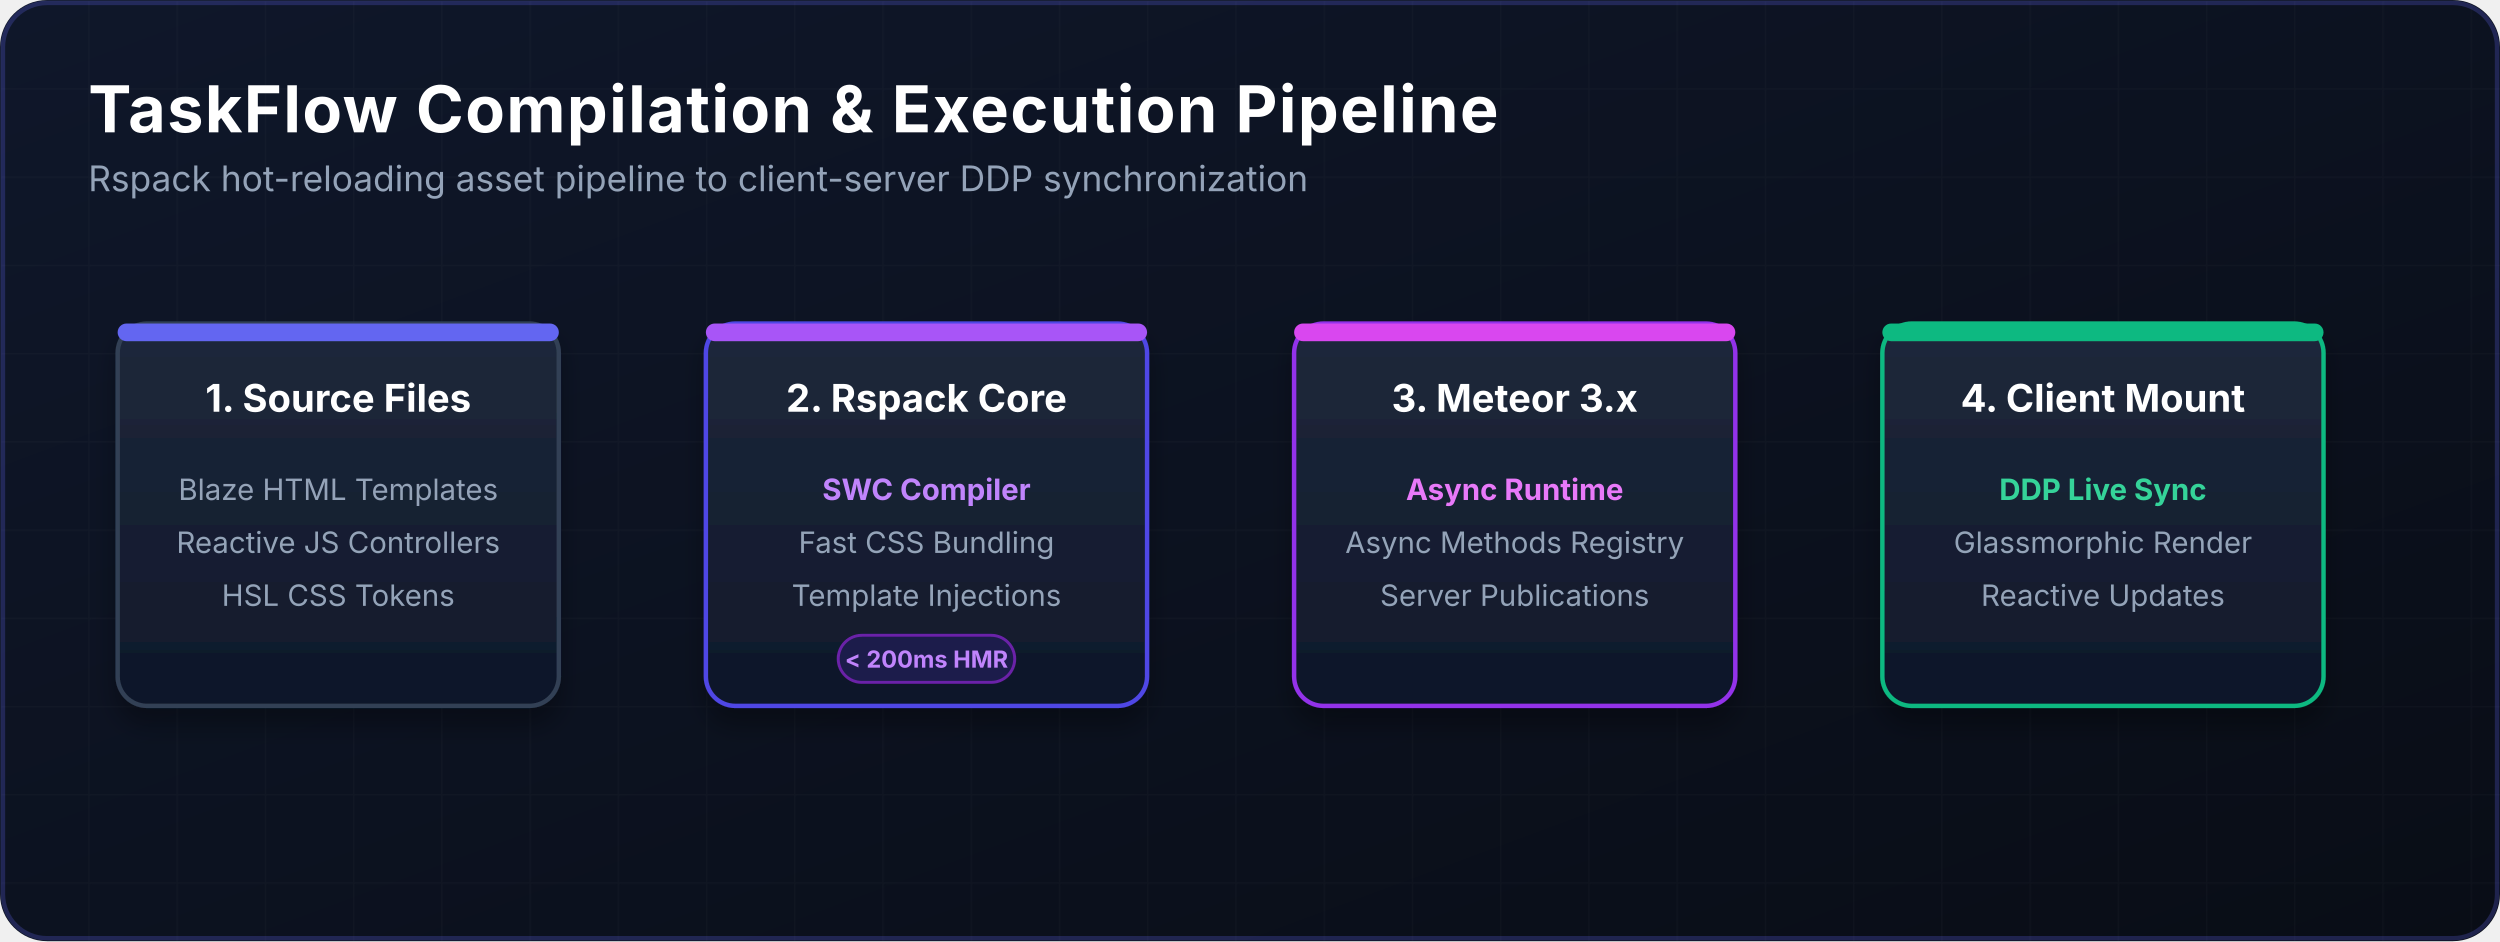
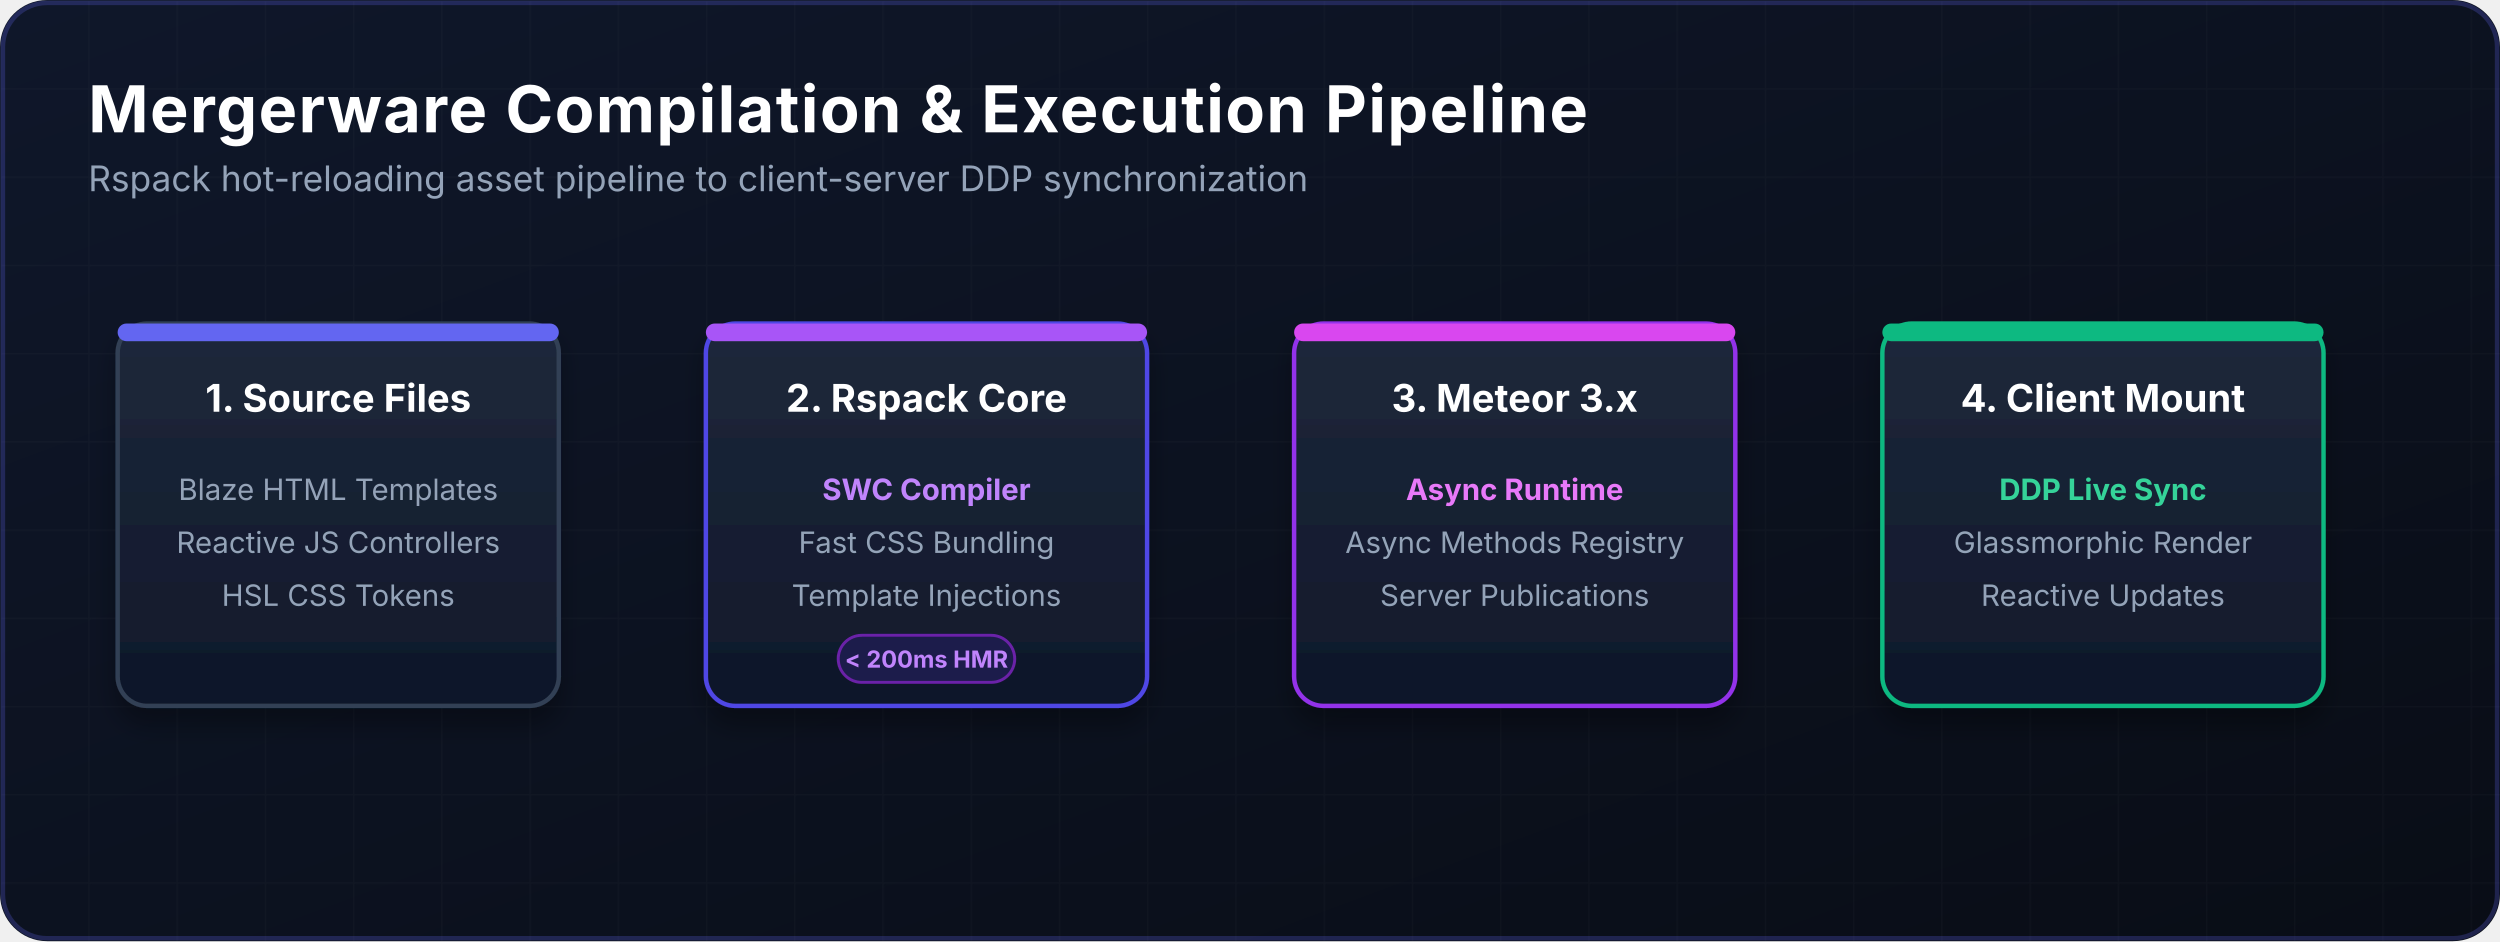
<svg xmlns="http://www.w3.org/2000/svg" viewBox="0 0 850 320" width="100%" height="100%">
  <defs>
    <linearGradient id="bg-grad" x1="0%" y1="0%" x2="100%" y2="100%">
      <stop offset="0%" stop-color="#0f172a" />
      <stop offset="100%" stop-color="#090d16" />
    </linearGradient>
    <linearGradient id="node-grad" x1="0%" y1="0%" x2="0%" y2="100%">
      <stop offset="0%" stop-color="#1e293b" />
      <stop offset="100%" stop-color="#0f172a" />
    </linearGradient>
    <linearGradient id="flow-grad" x1="0%" y1="0%" x2="100%" y2="0%">
      <stop offset="0%" stop-color="#6366f1" />
      <stop offset="50%" stop-color="#a855f7" />
      <stop offset="100%" stop-color="#10b981" />
    </linearGradient>
    <filter id="shadow" x="-10%" y="-10%" width="120%" height="120%">
      <feDropShadow dx="0" dy="6" stdDeviation="4" flood-color="#000000" flood-opacity="0.3" />
    </filter>
    <pattern id="grid" width="30" height="30" patternUnits="userSpaceOnUse">
      <path d="M 30 0 L 0 0 0 30" fill="none" stroke="#ffffff" stroke-opacity="0.02" stroke-width="1" />
    </pattern>
  </defs>
  <rect width="850" height="320" rx="16" fill="url(#bg-grad)" />
  <rect width="850" height="320" rx="16" fill="url(#grid)" />
  <rect x="1" y="1" width="848" height="318" rx="15" fill="none" stroke="#6366f1" stroke-width="1.5" stroke-opacity="0.25" />
  <text x="30" y="45" font-family="'Outfit', 'Inter', sans-serif" font-size="22" font-weight="bold" fill="#ffffff" letter-spacing="0.5">
-     TaskFlow Compilation &amp; Execution Pipeline
+     Mergerware Compilation &amp; Execution Pipeline
  </text>
  <text x="30" y="65" font-family="'Inter', sans-serif" font-size="12" fill="#94a3b8">
    Rspack hot-reloading asset pipeline to client-server DDP synchronization
  </text>
  <path d="M 120,175 L 720,175" fill="none" stroke="url(#flow-grad)" stroke-width="3" />
  <polygon points="260,170 270,175 260,180" fill="#a855f7" />
  <polygon points="460,170 470,175 460,180" fill="#a855f7" />
  <polygon points="660,170 670,175 660,180" fill="#10b981" />
  <g transform="translate(40, 110)" filter="url(#shadow)">
    <rect width="150" height="130" rx="10" fill="url(#node-grad)" stroke="#334155" stroke-width="1.5" />
    <rect width="150" height="6" rx="3" fill="#6366f1" />
    <text x="75" y="30" font-family="'Outfit', 'Inter', sans-serif" font-size="13" font-weight="bold" fill="#ffffff" text-anchor="middle">
      1. Source Files
    </text>
    <text x="75" y="60" font-family="'Inter', sans-serif" font-size="10" fill="#94a3b8" text-anchor="middle">Blaze HTML Templates</text>
    <text x="75" y="78" font-family="'Inter', sans-serif" font-size="10" fill="#94a3b8" text-anchor="middle">Reactive JS Controllers</text>
    <text x="75" y="96" font-family="'Inter', sans-serif" font-size="10" fill="#94a3b8" text-anchor="middle">HSL CSS Tokens</text>
  </g>
  <g transform="translate(240, 110)" filter="url(#shadow)">
    <rect width="150" height="130" rx="10" fill="url(#node-grad)" stroke="#4f46e5" stroke-width="1.5" />
    <rect width="150" height="6" rx="3" fill="#a855f7" />
    <text x="75" y="30" font-family="'Outfit', 'Inter', sans-serif" font-size="13" font-weight="bold" fill="#ffffff" text-anchor="middle">
      2. Rspack Core
    </text>
    <text x="75" y="60" font-family="'Inter', sans-serif" font-size="10" fill="#c084fc" text-anchor="middle" font-weight="bold">SWC Compiler</text>
    <text x="75" y="78" font-family="'Inter', sans-serif" font-size="10" fill="#94a3b8" text-anchor="middle">Fast CSS Bundling</text>
    <text x="75" y="96" font-family="'Inter', sans-serif" font-size="10" fill="#94a3b8" text-anchor="middle">Template Injections</text>
    <rect x="45" y="106" width="60" height="16" rx="8" fill="#1e1b4b" stroke="#6b21a8" stroke-width="1" />
    <text x="75" y="117" font-family="'Inter', sans-serif" font-size="8" font-weight="bold" fill="#c084fc" text-anchor="middle">&lt; 200ms HMR</text>
  </g>
  <g transform="translate(440, 110)" filter="url(#shadow)">
    <rect width="150" height="130" rx="10" fill="url(#node-grad)" stroke="#9333ea" stroke-width="1.5" />
    <rect width="150" height="6" rx="3" fill="#d946ef" />
    <text x="75" y="30" font-family="'Outfit', 'Inter', sans-serif" font-size="13" font-weight="bold" fill="#ffffff" text-anchor="middle">
      3. Meteor 3.x
    </text>
    <text x="75" y="60" font-family="'Inter', sans-serif" font-size="10" fill="#e879f9" text-anchor="middle" font-weight="bold">Async Runtime</text>
    <text x="75" y="78" font-family="'Inter', sans-serif" font-size="10" fill="#94a3b8" text-anchor="middle">Async Methods Registry</text>
    <text x="75" y="96" font-family="'Inter', sans-serif" font-size="10" fill="#94a3b8" text-anchor="middle">Server Publications</text>
  </g>
  <g transform="translate(640, 110)" filter="url(#shadow)">
    <rect width="150" height="130" rx="10" fill="url(#node-grad)" stroke="#10b981" stroke-width="1.5" />
    <rect width="150" height="6" rx="3" fill="#10b981" />
    <text x="75" y="30" font-family="'Outfit', 'Inter', sans-serif" font-size="13" font-weight="bold" fill="#ffffff" text-anchor="middle">
      4. Client Mount
    </text>
    <text x="75" y="60" font-family="'Inter', sans-serif" font-size="10" fill="#34d399" text-anchor="middle" font-weight="bold">DDP Live Sync</text>
    <text x="75" y="78" font-family="'Inter', sans-serif" font-size="10" fill="#94a3b8" text-anchor="middle">Glassmorphic Render</text>
    <text x="75" y="96" font-family="'Inter', sans-serif" font-size="10" fill="#94a3b8" text-anchor="middle">Reactive Updates</text>
  </g>
</svg>
